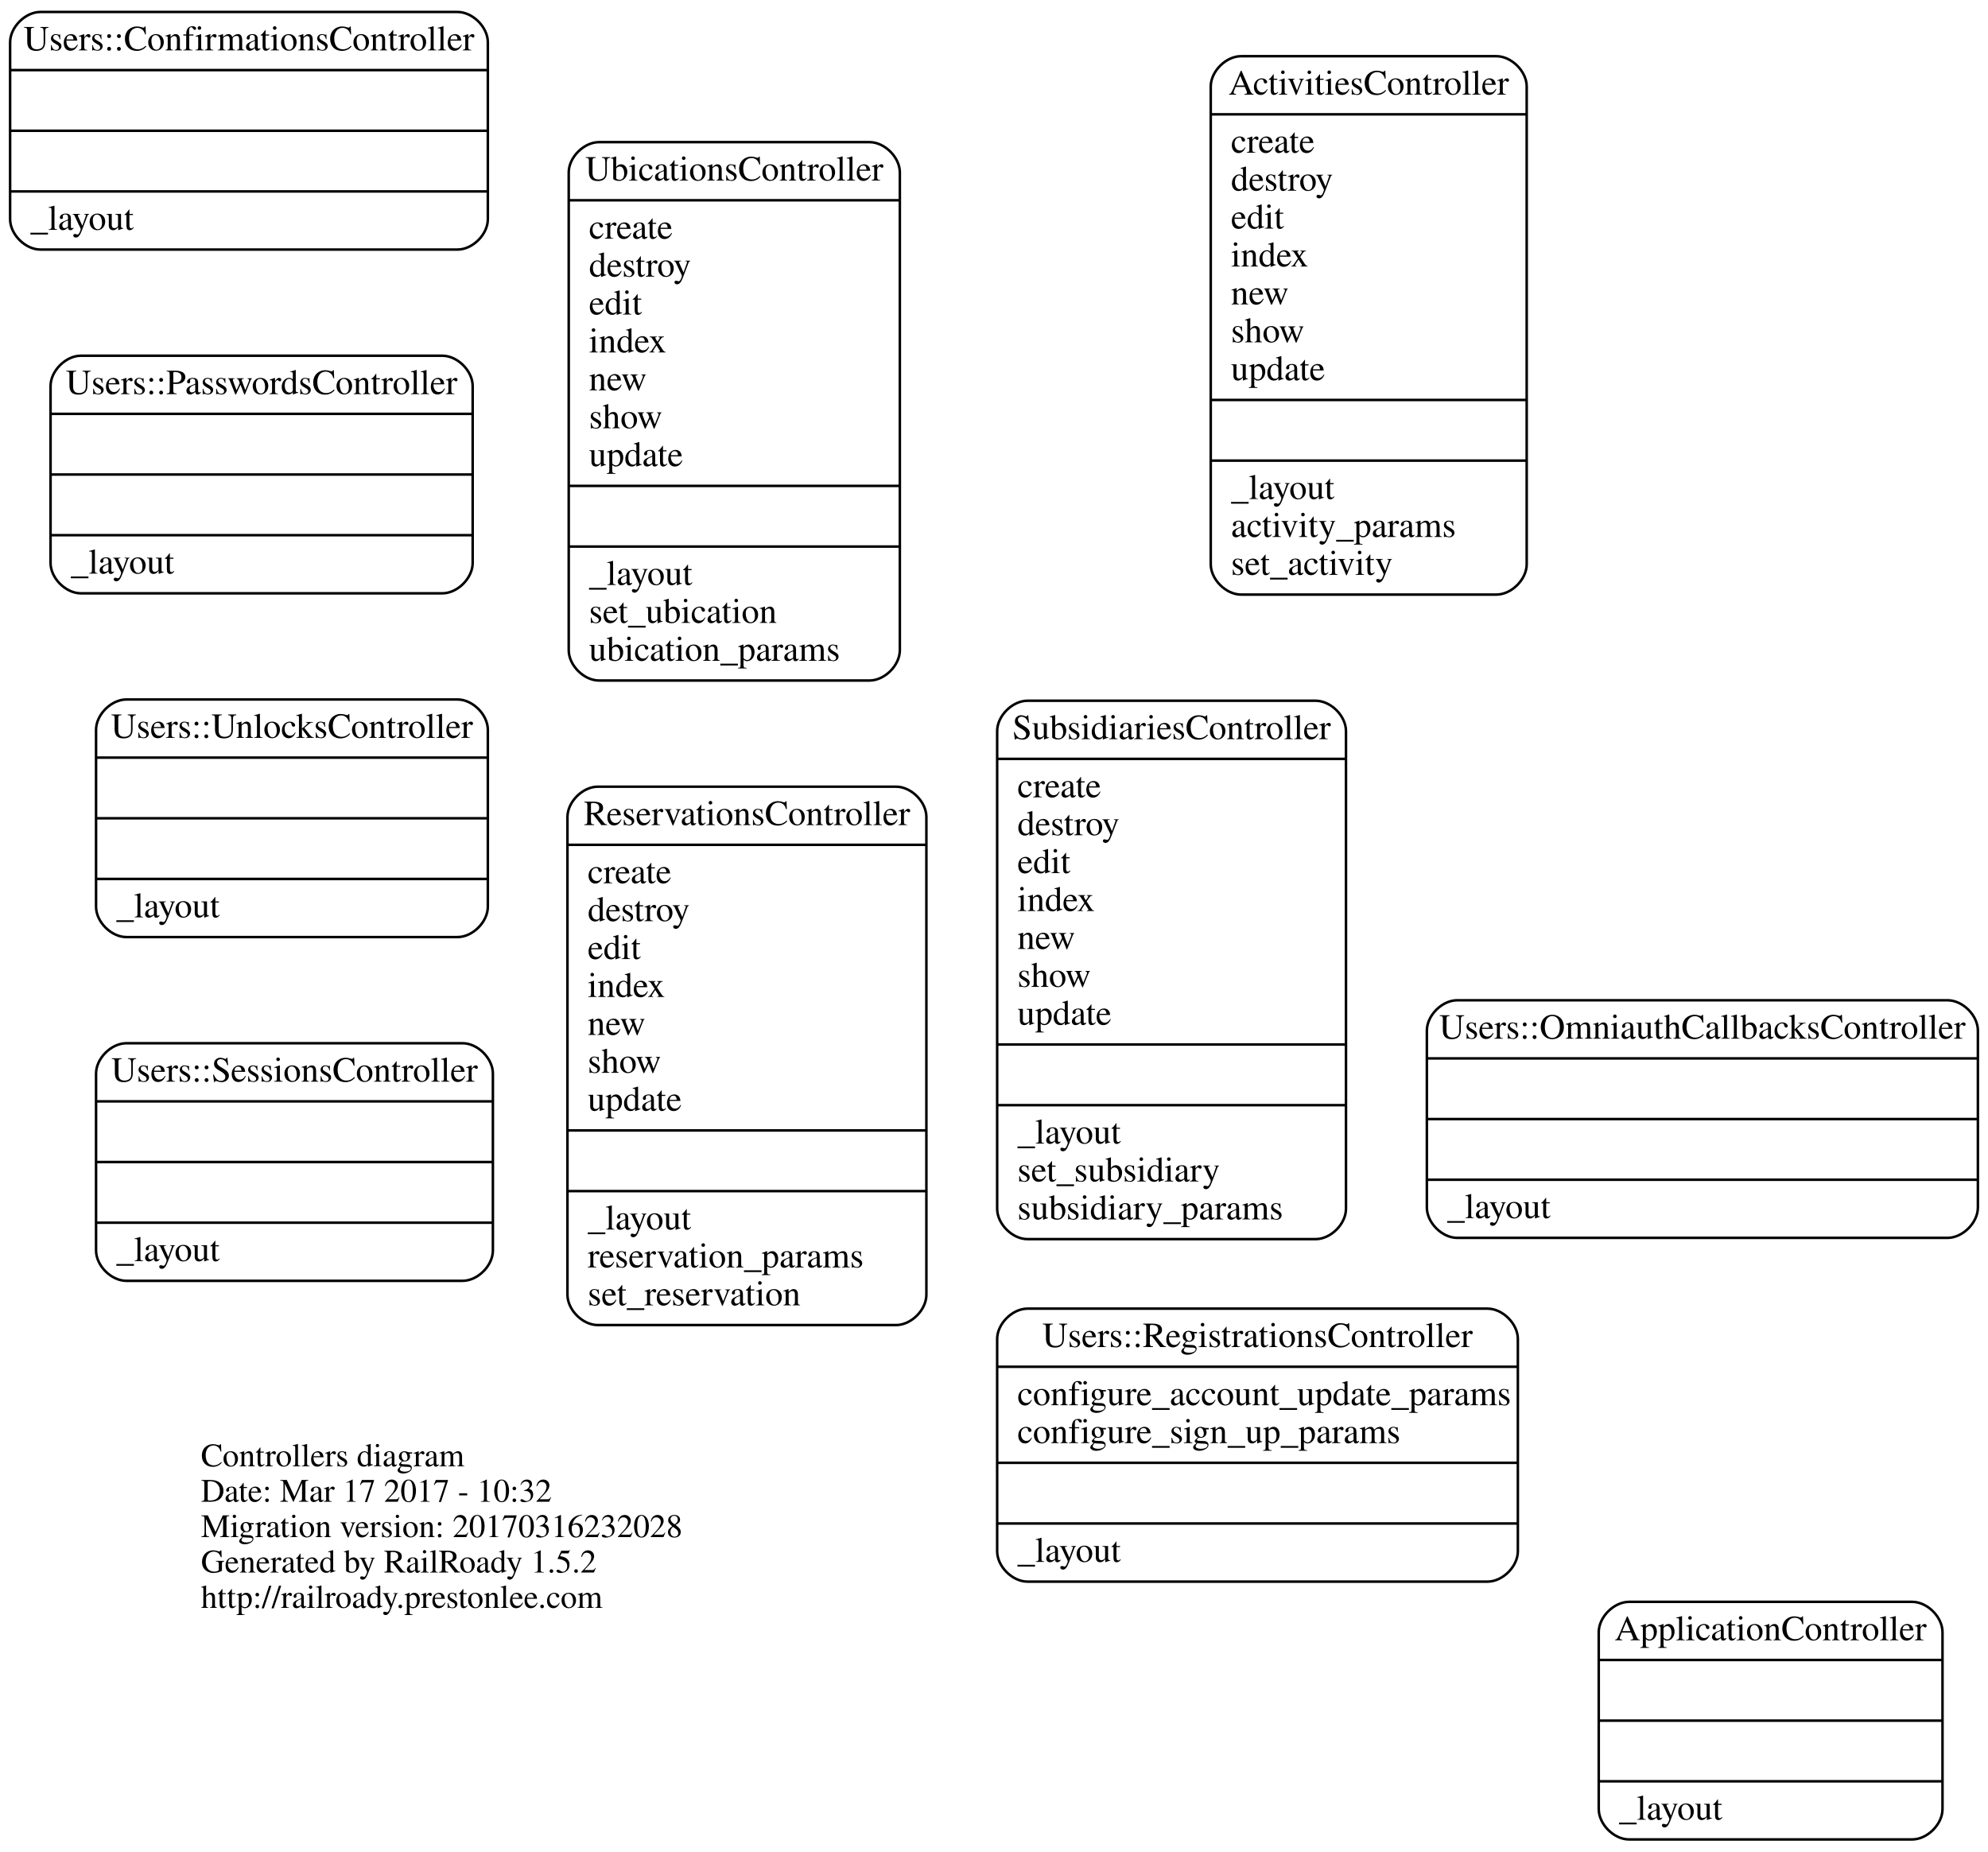
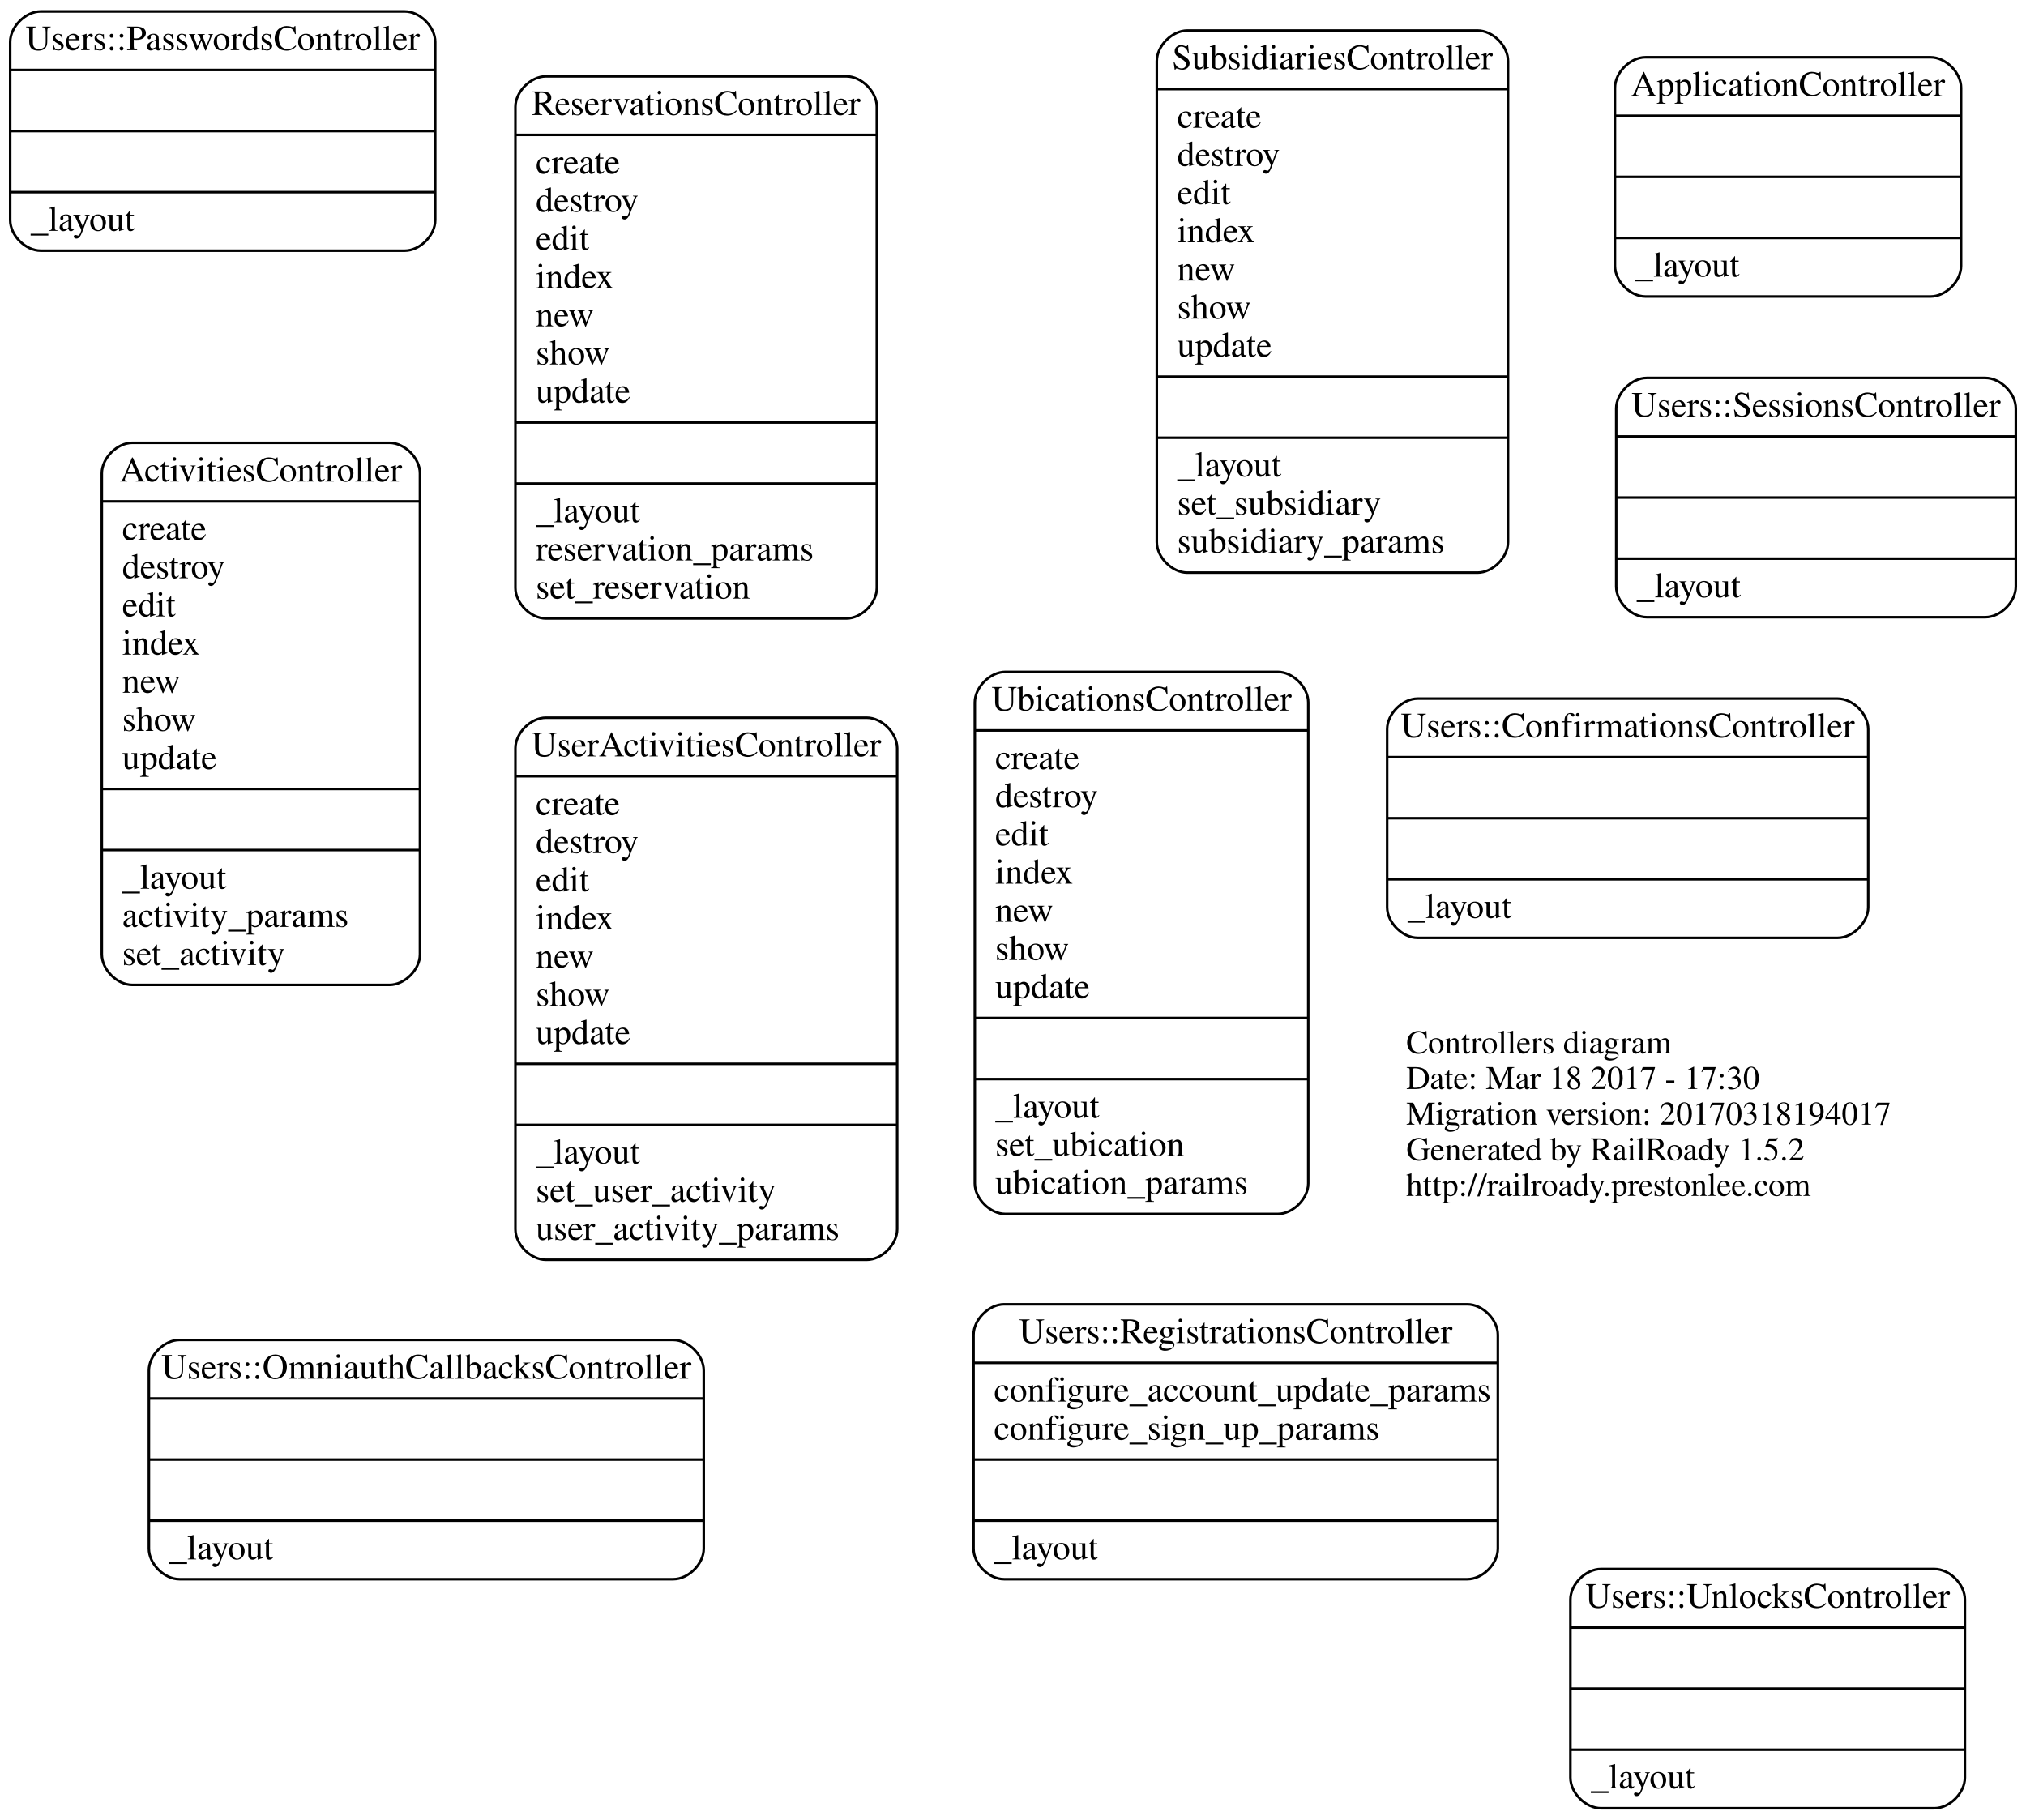
- <svg xmlns="http://www.w3.org/2000/svg" width="786pt" height="732pt" viewBox="0.00 0.00 786.50 732.00">
-   <g id="graph0" class="graph" transform="scale(1 1) rotate(0) translate(309.5 405.5)">
-     <polygon fill="none" stroke="none" points="-309.5,326.5 -309.5,-405.5 477,-405.5 477,326.5 -309.5,326.5" />
+ <svg xmlns="http://www.w3.org/2000/svg" width="796pt" height="715pt" viewBox="0.00 0.00 796.00 715.00">
+   <g id="graph0" class="graph" transform="scale(1 1) rotate(0) translate(292.5 387.5)">
+     <polygon fill="none" stroke="none" points="-292.5,327.5 -292.5,-387.5 503.5,-387.5 503.5,327.5 -292.5,327.5" />
    <g id="node1" class="node">
-       <text text-anchor="start" x="-230" y="174.4" font-family="Times,serif" font-size="13.00">Controllers diagram</text>
-       <text text-anchor="start" x="-230" y="188.4" font-family="Times,serif" font-size="13.00">Date: Mar 17 2017 - 10:32</text>
-       <text text-anchor="start" x="-230" y="202.4" font-family="Times,serif" font-size="13.00">Migration version: 20170316232028</text>
-       <text text-anchor="start" x="-230" y="216.4" font-family="Times,serif" font-size="13.00">Generated by RailRoady 1.5.2</text>
-       <text text-anchor="start" x="-230" y="230.4" font-family="Times,serif" font-size="13.00">http://railroady.prestonlee.com</text>
+       <text text-anchor="start" x="260" y="26.4" font-family="Times,serif" font-size="13.00">Controllers diagram</text>
+       <text text-anchor="start" x="260" y="40.4" font-family="Times,serif" font-size="13.00">Date: Mar 18 2017 - 17:30</text>
+       <text text-anchor="start" x="260" y="54.4" font-family="Times,serif" font-size="13.00">Migration version: 20170318194017</text>
+       <text text-anchor="start" x="260" y="68.4" font-family="Times,serif" font-size="13.00">Generated by RailRoady 1.5.2</text>
+       <text text-anchor="start" x="260" y="82.4" font-family="Times,serif" font-size="13.00">http://railroady.prestonlee.com</text>
    </g>
    <g id="node2" class="node">
-       <path fill="none" stroke="black" d="M-72.5,-136.5C-72.5,-136.5 34.5,-136.5 34.5,-136.5 40.5,-136.5 46.5,-142.5 46.5,-148.5 46.5,-148.5 46.5,-337.5 46.5,-337.5 46.5,-343.5 40.5,-349.5 34.5,-349.5 34.5,-349.5 -72.5,-349.5 -72.5,-349.5 -78.5,-349.5 -84.5,-343.5 -84.5,-337.5 -84.5,-337.5 -84.5,-148.5 -84.5,-148.5 -84.5,-142.5 -78.5,-136.5 -72.5,-136.5" />
-       <text text-anchor="middle" x="-19" y="-334.3" font-family="Times,serif" font-size="14.00">UbicationsController</text>
-       <polyline fill="none" stroke="black" points="-84.5,-326.5 46.5,-326.5 " />
-       <text text-anchor="start" x="-76.5" y="-311.3" font-family="Times,serif" font-size="14.00">create</text>
-       <text text-anchor="start" x="-76.5" y="-296.3" font-family="Times,serif" font-size="14.00">destroy</text>
-       <text text-anchor="start" x="-76.5" y="-281.3" font-family="Times,serif" font-size="14.00">edit</text>
-       <text text-anchor="start" x="-76.5" y="-266.3" font-family="Times,serif" font-size="14.00">index</text>
-       <text text-anchor="start" x="-76.5" y="-251.3" font-family="Times,serif" font-size="14.00">new</text>
-       <text text-anchor="start" x="-76.5" y="-236.3" font-family="Times,serif" font-size="14.00">show</text>
-       <text text-anchor="start" x="-76.5" y="-221.3" font-family="Times,serif" font-size="14.00">update</text>
-       <polyline fill="none" stroke="black" points="-84.5,-213.5 46.5,-213.5 " />
-       <polyline fill="none" stroke="black" points="-84.5,-189.5 46.5,-189.5 " />
-       <text text-anchor="start" x="-76.5" y="-174.3" font-family="Times,serif" font-size="14.00">_layout</text>
-       <text text-anchor="start" x="-76.5" y="-159.3" font-family="Times,serif" font-size="14.00">set_ubication</text>
-       <text text-anchor="start" x="-76.5" y="-144.3" font-family="Times,serif" font-size="14.00">ubication_params</text>
+       <path fill="none" stroke="black" d="M102.5,89.5C102.5,89.5 209.5,89.5 209.5,89.5 215.5,89.5 221.5,83.5 221.5,77.5 221.5,77.5 221.5,-111.5 221.5,-111.5 221.5,-117.5 215.5,-123.5 209.5,-123.5 209.5,-123.5 102.5,-123.5 102.5,-123.5 96.5,-123.5 90.5,-117.5 90.5,-111.5 90.5,-111.5 90.5,77.5 90.5,77.5 90.5,83.5 96.5,89.5 102.5,89.5" />
+       <text text-anchor="middle" x="156" y="-108.3" font-family="Times,serif" font-size="14.00">UbicationsController</text>
+       <polyline fill="none" stroke="black" points="90.5,-100.5 221.5,-100.5 " />
+       <text text-anchor="start" x="98.5" y="-85.3" font-family="Times,serif" font-size="14.00">create</text>
+       <text text-anchor="start" x="98.5" y="-70.3" font-family="Times,serif" font-size="14.00">destroy</text>
+       <text text-anchor="start" x="98.5" y="-55.3" font-family="Times,serif" font-size="14.00">edit</text>
+       <text text-anchor="start" x="98.5" y="-40.3" font-family="Times,serif" font-size="14.00">index</text>
+       <text text-anchor="start" x="98.5" y="-25.3" font-family="Times,serif" font-size="14.00">new</text>
+       <text text-anchor="start" x="98.5" y="-10.3" font-family="Times,serif" font-size="14.00">show</text>
+       <text text-anchor="start" x="98.5" y="4.7" font-family="Times,serif" font-size="14.00">update</text>
+       <polyline fill="none" stroke="black" points="90.5,12.5 221.5,12.5 " />
+       <polyline fill="none" stroke="black" points="90.5,36.5 221.5,36.5 " />
+       <text text-anchor="start" x="98.5" y="51.7" font-family="Times,serif" font-size="14.00">_layout</text>
+       <text text-anchor="start" x="98.5" y="66.7" font-family="Times,serif" font-size="14.00">set_ubication</text>
+       <text text-anchor="start" x="98.5" y="81.7" font-family="Times,serif" font-size="14.00">ubication_params</text>
    </g>
    <g id="node3" class="node">
-       <path fill="none" stroke="black" d="M-73,118.5C-73,118.5 45,118.5 45,118.5 51,118.5 57,112.5 57,106.5 57,106.5 57,-82.5 57,-82.5 57,-88.5 51,-94.5 45,-94.5 45,-94.5 -73,-94.5 -73,-94.5 -79,-94.5 -85,-88.5 -85,-82.5 -85,-82.5 -85,106.5 -85,106.5 -85,112.5 -79,118.5 -73,118.5" />
-       <text text-anchor="middle" x="-14" y="-79.3" font-family="Times,serif" font-size="14.00">ReservationsController</text>
-       <polyline fill="none" stroke="black" points="-85,-71.5 57,-71.5 " />
-       <text text-anchor="start" x="-77" y="-56.3" font-family="Times,serif" font-size="14.00">create</text>
-       <text text-anchor="start" x="-77" y="-41.3" font-family="Times,serif" font-size="14.00">destroy</text>
-       <text text-anchor="start" x="-77" y="-26.3" font-family="Times,serif" font-size="14.00">edit</text>
-       <text text-anchor="start" x="-77" y="-11.3" font-family="Times,serif" font-size="14.00">index</text>
-       <text text-anchor="start" x="-77" y="3.7" font-family="Times,serif" font-size="14.00">new</text>
-       <text text-anchor="start" x="-77" y="18.7" font-family="Times,serif" font-size="14.00">show</text>
-       <text text-anchor="start" x="-77" y="33.7" font-family="Times,serif" font-size="14.00">update</text>
-       <polyline fill="none" stroke="black" points="-85,41.5 57,41.5 " />
-       <polyline fill="none" stroke="black" points="-85,65.5 57,65.5 " />
-       <text text-anchor="start" x="-77" y="80.7" font-family="Times,serif" font-size="14.00">_layout</text>
-       <text text-anchor="start" x="-77" y="95.7" font-family="Times,serif" font-size="14.00">reservation_params</text>
-       <text text-anchor="start" x="-77" y="110.7" font-family="Times,serif" font-size="14.00">set_reservation</text>
+       <path fill="none" stroke="black" d="M-78,-144.5C-78,-144.5 40,-144.5 40,-144.5 46,-144.5 52,-150.5 52,-156.5 52,-156.5 52,-345.5 52,-345.5 52,-351.5 46,-357.5 40,-357.5 40,-357.5 -78,-357.5 -78,-357.5 -84,-357.5 -90,-351.5 -90,-345.5 -90,-345.5 -90,-156.5 -90,-156.5 -90,-150.5 -84,-144.5 -78,-144.5" />
+       <text text-anchor="middle" x="-19" y="-342.3" font-family="Times,serif" font-size="14.00">ReservationsController</text>
+       <polyline fill="none" stroke="black" points="-90,-334.5 52,-334.5 " />
+       <text text-anchor="start" x="-82" y="-319.3" font-family="Times,serif" font-size="14.00">create</text>
+       <text text-anchor="start" x="-82" y="-304.3" font-family="Times,serif" font-size="14.00">destroy</text>
+       <text text-anchor="start" x="-82" y="-289.3" font-family="Times,serif" font-size="14.00">edit</text>
+       <text text-anchor="start" x="-82" y="-274.3" font-family="Times,serif" font-size="14.00">index</text>
+       <text text-anchor="start" x="-82" y="-259.3" font-family="Times,serif" font-size="14.00">new</text>
+       <text text-anchor="start" x="-82" y="-244.3" font-family="Times,serif" font-size="14.00">show</text>
+       <text text-anchor="start" x="-82" y="-229.3" font-family="Times,serif" font-size="14.00">update</text>
+       <polyline fill="none" stroke="black" points="-90,-221.5 52,-221.5 " />
+       <polyline fill="none" stroke="black" points="-90,-197.5 52,-197.5 " />
+       <text text-anchor="start" x="-82" y="-182.3" font-family="Times,serif" font-size="14.00">_layout</text>
+       <text text-anchor="start" x="-82" y="-167.3" font-family="Times,serif" font-size="14.00">reservation_params</text>
+       <text text-anchor="start" x="-82" y="-152.3" font-family="Times,serif" font-size="14.00">set_reservation</text>
    </g>
    <g id="node4" class="node">
-       <path fill="none" stroke="black" d="M97,220C97,220 279,220 279,220 285,220 291,214 291,208 291,208 291,124 291,124 291,118 285,112 279,112 279,112 97,112 97,112 91,112 85,118 85,124 85,124 85,208 85,208 85,214 91,220 97,220" />
-       <text text-anchor="middle" x="188" y="127.2" font-family="Times,serif" font-size="14.00">Users::RegistrationsController</text>
-       <polyline fill="none" stroke="black" points="85,135 291,135 " />
-       <text text-anchor="start" x="93" y="150.2" font-family="Times,serif" font-size="14.00">configure_account_update_params</text>
-       <text text-anchor="start" x="93" y="165.2" font-family="Times,serif" font-size="14.00">configure_sign_up_params</text>
-       <polyline fill="none" stroke="black" points="85,173 291,173 " />
-       <polyline fill="none" stroke="black" points="85,197 291,197 " />
-       <text text-anchor="start" x="93" y="212.2" font-family="Times,serif" font-size="14.00">_layout</text>
+       <path fill="none" stroke="black" d="M102,233C102,233 284,233 284,233 290,233 296,227 296,221 296,221 296,137 296,137 296,131 290,125 284,125 284,125 102,125 102,125 96,125 90,131 90,137 90,137 90,221 90,221 90,227 96,233 102,233" />
+       <text text-anchor="middle" x="193" y="140.2" font-family="Times,serif" font-size="14.00">Users::RegistrationsController</text>
+       <polyline fill="none" stroke="black" points="90,148 296,148 " />
+       <text text-anchor="start" x="98" y="163.2" font-family="Times,serif" font-size="14.00">configure_account_update_params</text>
+       <text text-anchor="start" x="98" y="178.2" font-family="Times,serif" font-size="14.00">configure_sign_up_params</text>
+       <polyline fill="none" stroke="black" points="90,186 296,186 " />
+       <polyline fill="none" stroke="black" points="90,210 296,210 " />
+       <text text-anchor="start" x="98" y="225.2" font-family="Times,serif" font-size="14.00">_layout</text>
    </g>
    <g id="node5" class="node">
-       <path fill="none" stroke="black" d="M-277.5,-171C-277.5,-171 -134.5,-171 -134.5,-171 -128.5,-171 -122.5,-177 -122.5,-183 -122.5,-183 -122.5,-253 -122.5,-253 -122.5,-259 -128.5,-265 -134.5,-265 -134.5,-265 -277.5,-265 -277.5,-265 -283.5,-265 -289.5,-259 -289.5,-253 -289.5,-253 -289.5,-183 -289.5,-183 -289.5,-177 -283.5,-171 -277.5,-171" />
-       <text text-anchor="middle" x="-206" y="-249.8" font-family="Times,serif" font-size="14.00">Users::PasswordsController</text>
-       <polyline fill="none" stroke="black" points="-289.5,-242 -122.5,-242 " />
-       <polyline fill="none" stroke="black" points="-289.5,-218 -122.5,-218 " />
-       <polyline fill="none" stroke="black" points="-289.5,-194 -122.5,-194 " />
-       <text text-anchor="start" x="-281.5" y="-178.8" font-family="Times,serif" font-size="14.00">_layout</text>
+       <path fill="none" stroke="black" d="M-276.5,-289C-276.5,-289 -133.5,-289 -133.5,-289 -127.5,-289 -121.5,-295 -121.5,-301 -121.5,-301 -121.5,-371 -121.5,-371 -121.5,-377 -127.5,-383 -133.5,-383 -133.5,-383 -276.5,-383 -276.5,-383 -282.5,-383 -288.5,-377 -288.5,-371 -288.5,-371 -288.5,-301 -288.5,-301 -288.5,-295 -282.5,-289 -276.5,-289" />
+       <text text-anchor="middle" x="-205" y="-367.8" font-family="Times,serif" font-size="14.00">Users::PasswordsController</text>
+       <polyline fill="none" stroke="black" points="-288.5,-360 -121.5,-360 " />
+       <polyline fill="none" stroke="black" points="-288.5,-336 -121.5,-336 " />
+       <polyline fill="none" stroke="black" points="-288.5,-312 -121.5,-312 " />
+       <text text-anchor="start" x="-280.5" y="-296.8" font-family="Times,serif" font-size="14.00">_layout</text>
    </g>
    <g id="node6" class="node">
-       <path fill="none" stroke="black" d="M-259.5,-35C-259.5,-35 -128.5,-35 -128.5,-35 -122.5,-35 -116.5,-41 -116.5,-47 -116.5,-47 -116.5,-117 -116.5,-117 -116.5,-123 -122.5,-129 -128.5,-129 -128.5,-129 -259.5,-129 -259.5,-129 -265.5,-129 -271.5,-123 -271.5,-117 -271.5,-117 -271.5,-47 -271.5,-47 -271.5,-41 -265.5,-35 -259.5,-35" />
-       <text text-anchor="middle" x="-194" y="-113.8" font-family="Times,serif" font-size="14.00">Users::UnlocksController</text>
-       <polyline fill="none" stroke="black" points="-271.5,-106 -116.5,-106 " />
-       <polyline fill="none" stroke="black" points="-271.5,-82 -116.5,-82 " />
-       <polyline fill="none" stroke="black" points="-271.5,-58 -116.5,-58 " />
-       <text text-anchor="start" x="-263.5" y="-42.8" font-family="Times,serif" font-size="14.00">_layout</text>
+       <path fill="none" stroke="black" d="M336.5,323C336.5,323 467.5,323 467.5,323 473.5,323 479.5,317 479.5,311 479.5,311 479.5,241 479.5,241 479.5,235 473.5,229 467.5,229 467.5,229 336.5,229 336.5,229 330.5,229 324.5,235 324.5,241 324.5,241 324.5,311 324.5,311 324.5,317 330.5,323 336.5,323" />
+       <text text-anchor="middle" x="402" y="244.2" font-family="Times,serif" font-size="14.00">Users::UnlocksController</text>
+       <polyline fill="none" stroke="black" points="324.5,252 479.5,252 " />
+       <polyline fill="none" stroke="black" points="324.5,276 479.5,276 " />
+       <polyline fill="none" stroke="black" points="324.5,300 479.5,300 " />
+       <text text-anchor="start" x="332.5" y="315.2" font-family="Times,serif" font-size="14.00">_layout</text>
    </g>
    <g id="node7" class="node">
-       <path fill="none" stroke="black" d="M-293.5,-307C-293.5,-307 -128.5,-307 -128.5,-307 -122.5,-307 -116.5,-313 -116.5,-319 -116.5,-319 -116.5,-389 -116.5,-389 -116.5,-395 -122.5,-401 -128.5,-401 -128.5,-401 -293.5,-401 -293.5,-401 -299.5,-401 -305.5,-395 -305.5,-389 -305.5,-389 -305.5,-319 -305.5,-319 -305.5,-313 -299.5,-307 -293.5,-307" />
-       <text text-anchor="middle" x="-211" y="-385.8" font-family="Times,serif" font-size="14.00">Users::ConfirmationsController</text>
-       <polyline fill="none" stroke="black" points="-305.5,-378 -116.5,-378 " />
-       <polyline fill="none" stroke="black" points="-305.5,-354 -116.5,-354 " />
-       <polyline fill="none" stroke="black" points="-305.5,-330 -116.5,-330 " />
-       <text text-anchor="start" x="-297.5" y="-314.8" font-family="Times,serif" font-size="14.00">_layout</text>
+       <path fill="none" stroke="black" d="M264.5,-19C264.5,-19 429.5,-19 429.5,-19 435.5,-19 441.5,-25 441.5,-31 441.5,-31 441.5,-101 441.5,-101 441.5,-107 435.5,-113 429.5,-113 429.5,-113 264.5,-113 264.5,-113 258.5,-113 252.5,-107 252.5,-101 252.5,-101 252.5,-31 252.5,-31 252.5,-25 258.5,-19 264.5,-19" />
+       <text text-anchor="middle" x="347" y="-97.8" font-family="Times,serif" font-size="14.00">Users::ConfirmationsController</text>
+       <polyline fill="none" stroke="black" points="252.5,-90 441.5,-90 " />
+       <polyline fill="none" stroke="black" points="252.5,-66 441.5,-66 " />
+       <polyline fill="none" stroke="black" points="252.5,-42 441.5,-42 " />
+       <text text-anchor="start" x="260.5" y="-26.8" font-family="Times,serif" font-size="14.00">_layout</text>
    </g>
    <g id="node8" class="node">
-       <path fill="none" stroke="black" d="M267,84C267,84 461,84 461,84 467,84 473,78 473,72 473,72 473,2 473,2 473,-4 467,-10 461,-10 461,-10 267,-10 267,-10 261,-10 255,-4 255,2 255,2 255,72 255,72 255,78 261,84 267,84" />
-       <text text-anchor="middle" x="364" y="5.2" font-family="Times,serif" font-size="14.00">Users::OmniauthCallbacksController</text>
-       <polyline fill="none" stroke="black" points="255,13 473,13 " />
-       <polyline fill="none" stroke="black" points="255,37 473,37 " />
-       <polyline fill="none" stroke="black" points="255,61 473,61 " />
-       <text text-anchor="start" x="263" y="76.2" font-family="Times,serif" font-size="14.00">_layout</text>
+       <path fill="none" stroke="black" d="M-222,233C-222,233 -28,233 -28,233 -22,233 -16,227 -16,221 -16,221 -16,151 -16,151 -16,145 -22,139 -28,139 -28,139 -222,139 -222,139 -228,139 -234,145 -234,151 -234,151 -234,221 -234,221 -234,227 -228,233 -222,233" />
+       <text text-anchor="middle" x="-125" y="154.2" font-family="Times,serif" font-size="14.00">Users::OmniauthCallbacksController</text>
+       <polyline fill="none" stroke="black" points="-234,162 -16,162 " />
+       <polyline fill="none" stroke="black" points="-234,186 -16,186 " />
+       <polyline fill="none" stroke="black" points="-234,210 -16,210 " />
+       <text text-anchor="start" x="-226" y="225.2" font-family="Times,serif" font-size="14.00">_layout</text>
    </g>
    <g id="node9" class="node">
-       <path fill="none" stroke="black" d="M-259.5,101C-259.5,101 -126.5,101 -126.5,101 -120.5,101 -114.5,95 -114.5,89 -114.5,89 -114.5,19 -114.5,19 -114.5,13 -120.5,7 -126.5,7 -126.5,7 -259.5,7 -259.5,7 -265.5,7 -271.5,13 -271.5,19 -271.5,19 -271.5,89 -271.5,89 -271.5,95 -265.5,101 -259.5,101" />
-       <text text-anchor="middle" x="-193" y="22.2" font-family="Times,serif" font-size="14.00">Users::SessionsController</text>
-       <polyline fill="none" stroke="black" points="-271.5,30 -114.5,30 " />
-       <polyline fill="none" stroke="black" points="-271.5,54 -114.5,54 " />
-       <polyline fill="none" stroke="black" points="-271.5,78 -114.5,78 " />
-       <text text-anchor="start" x="-263.5" y="93.2" font-family="Times,serif" font-size="14.00">_layout</text>
+       <path fill="none" stroke="black" d="M354.5,-145C354.5,-145 487.5,-145 487.5,-145 493.5,-145 499.5,-151 499.5,-157 499.5,-157 499.5,-227 499.5,-227 499.5,-233 493.5,-239 487.5,-239 487.5,-239 354.5,-239 354.5,-239 348.5,-239 342.5,-233 342.5,-227 342.5,-227 342.5,-157 342.5,-157 342.5,-151 348.5,-145 354.5,-145" />
+       <text text-anchor="middle" x="421" y="-223.8" font-family="Times,serif" font-size="14.00">Users::SessionsController</text>
+       <polyline fill="none" stroke="black" points="342.5,-216 499.5,-216 " />
+       <polyline fill="none" stroke="black" points="342.5,-192 499.5,-192 " />
+       <polyline fill="none" stroke="black" points="342.5,-168 499.5,-168 " />
+       <text text-anchor="start" x="350.5" y="-152.8" font-family="Times,serif" font-size="14.00">_layout</text>
    </g>
    <g id="node10" class="node">
-       <path fill="none" stroke="black" d="M181.5,-170.5C181.5,-170.5 282.5,-170.5 282.5,-170.5 288.5,-170.5 294.5,-176.5 294.5,-182.5 294.5,-182.5 294.5,-371.5 294.5,-371.5 294.5,-377.5 288.5,-383.5 282.5,-383.5 282.5,-383.5 181.5,-383.5 181.5,-383.5 175.5,-383.5 169.5,-377.5 169.5,-371.5 169.5,-371.5 169.5,-182.5 169.5,-182.5 169.5,-176.5 175.5,-170.5 181.5,-170.5" />
-       <text text-anchor="middle" x="232" y="-368.3" font-family="Times,serif" font-size="14.00">ActivitiesController</text>
-       <polyline fill="none" stroke="black" points="169.5,-360.5 294.5,-360.5 " />
-       <text text-anchor="start" x="177.5" y="-345.3" font-family="Times,serif" font-size="14.00">create</text>
-       <text text-anchor="start" x="177.5" y="-330.3" font-family="Times,serif" font-size="14.00">destroy</text>
-       <text text-anchor="start" x="177.5" y="-315.3" font-family="Times,serif" font-size="14.00">edit</text>
-       <text text-anchor="start" x="177.5" y="-300.3" font-family="Times,serif" font-size="14.00">index</text>
-       <text text-anchor="start" x="177.5" y="-285.3" font-family="Times,serif" font-size="14.00">new</text>
-       <text text-anchor="start" x="177.5" y="-270.3" font-family="Times,serif" font-size="14.00">show</text>
-       <text text-anchor="start" x="177.5" y="-255.3" font-family="Times,serif" font-size="14.00">update</text>
-       <polyline fill="none" stroke="black" points="169.5,-247.5 294.5,-247.5 " />
-       <polyline fill="none" stroke="black" points="169.5,-223.5 294.5,-223.5 " />
-       <text text-anchor="start" x="177.5" y="-208.3" font-family="Times,serif" font-size="14.00">_layout</text>
-       <text text-anchor="start" x="177.5" y="-193.3" font-family="Times,serif" font-size="14.00">activity_params</text>
-       <text text-anchor="start" x="177.5" y="-178.3" font-family="Times,serif" font-size="14.00">set_activity</text>
+       <path fill="none" stroke="black" d="M-240.5,-0.5C-240.5,-0.5 -139.5,-0.5 -139.5,-0.5 -133.5,-0.5 -127.5,-6.5 -127.5,-12.5 -127.5,-12.5 -127.5,-201.5 -127.5,-201.5 -127.5,-207.5 -133.5,-213.5 -139.5,-213.5 -139.5,-213.5 -240.5,-213.5 -240.5,-213.5 -246.5,-213.5 -252.5,-207.5 -252.5,-201.5 -252.5,-201.5 -252.5,-12.5 -252.5,-12.5 -252.5,-6.5 -246.5,-0.5 -240.5,-0.5" />
+       <text text-anchor="middle" x="-190" y="-198.3" font-family="Times,serif" font-size="14.00">ActivitiesController</text>
+       <polyline fill="none" stroke="black" points="-252.5,-190.5 -127.5,-190.5 " />
+       <text text-anchor="start" x="-244.5" y="-175.3" font-family="Times,serif" font-size="14.00">create</text>
+       <text text-anchor="start" x="-244.5" y="-160.3" font-family="Times,serif" font-size="14.00">destroy</text>
+       <text text-anchor="start" x="-244.5" y="-145.3" font-family="Times,serif" font-size="14.00">edit</text>
+       <text text-anchor="start" x="-244.5" y="-130.3" font-family="Times,serif" font-size="14.00">index</text>
+       <text text-anchor="start" x="-244.5" y="-115.3" font-family="Times,serif" font-size="14.00">new</text>
+       <text text-anchor="start" x="-244.5" y="-100.3" font-family="Times,serif" font-size="14.00">show</text>
+       <text text-anchor="start" x="-244.5" y="-85.3" font-family="Times,serif" font-size="14.00">update</text>
+       <polyline fill="none" stroke="black" points="-252.5,-77.5 -127.5,-77.5 " />
+       <polyline fill="none" stroke="black" points="-252.5,-53.5 -127.5,-53.5 " />
+       <text text-anchor="start" x="-244.5" y="-38.3" font-family="Times,serif" font-size="14.00">_layout</text>
+       <text text-anchor="start" x="-244.5" y="-23.3" font-family="Times,serif" font-size="14.00">activity_params</text>
+       <text text-anchor="start" x="-244.5" y="-8.3" font-family="Times,serif" font-size="14.00">set_activity</text>
    </g>
    <g id="node11" class="node">
-       <path fill="none" stroke="black" d="M335,322C335,322 447,322 447,322 453,322 459,316 459,310 459,310 459,240 459,240 459,234 453,228 447,228 447,228 335,228 335,228 329,228 323,234 323,240 323,240 323,310 323,310 323,316 329,322 335,322" />
-       <text text-anchor="middle" x="391" y="243.2" font-family="Times,serif" font-size="14.00">ApplicationController</text>
-       <polyline fill="none" stroke="black" points="323,251 459,251 " />
-       <polyline fill="none" stroke="black" points="323,275 459,275 " />
-       <polyline fill="none" stroke="black" points="323,299 459,299 " />
-       <text text-anchor="start" x="331" y="314.2" font-family="Times,serif" font-size="14.00">_layout</text>
+       <path fill="none" stroke="black" d="M354,-271C354,-271 466,-271 466,-271 472,-271 478,-277 478,-283 478,-283 478,-353 478,-353 478,-359 472,-365 466,-365 466,-365 354,-365 354,-365 348,-365 342,-359 342,-353 342,-353 342,-283 342,-283 342,-277 348,-271 354,-271" />
+       <text text-anchor="middle" x="410" y="-349.8" font-family="Times,serif" font-size="14.00">ApplicationController</text>
+       <polyline fill="none" stroke="black" points="342,-342 478,-342 " />
+       <polyline fill="none" stroke="black" points="342,-318 478,-318 " />
+       <polyline fill="none" stroke="black" points="342,-294 478,-294 " />
+       <text text-anchor="start" x="350" y="-278.8" font-family="Times,serif" font-size="14.00">_layout</text>
    </g>
    <g id="node12" class="node">
-       <path fill="none" stroke="black" d="M97,84.5C97,84.5 211,84.5 211,84.5 217,84.5 223,78.5 223,72.5 223,72.5 223,-116.5 223,-116.5 223,-122.5 217,-128.5 211,-128.5 211,-128.5 97,-128.5 97,-128.5 91,-128.5 85,-122.5 85,-116.5 85,-116.5 85,72.5 85,72.5 85,78.5 91,84.5 97,84.5" />
-       <text text-anchor="middle" x="154" y="-113.3" font-family="Times,serif" font-size="14.00">SubsidiariesController</text>
-       <polyline fill="none" stroke="black" points="85,-105.5 223,-105.5 " />
-       <text text-anchor="start" x="93" y="-90.3" font-family="Times,serif" font-size="14.00">create</text>
-       <text text-anchor="start" x="93" y="-75.3" font-family="Times,serif" font-size="14.00">destroy</text>
-       <text text-anchor="start" x="93" y="-60.3" font-family="Times,serif" font-size="14.00">edit</text>
-       <text text-anchor="start" x="93" y="-45.3" font-family="Times,serif" font-size="14.00">index</text>
-       <text text-anchor="start" x="93" y="-30.3" font-family="Times,serif" font-size="14.00">new</text>
-       <text text-anchor="start" x="93" y="-15.3" font-family="Times,serif" font-size="14.00">show</text>
-       <text text-anchor="start" x="93" y="-0.3" font-family="Times,serif" font-size="14.00">update</text>
-       <polyline fill="none" stroke="black" points="85,7.5 223,7.5 " />
-       <polyline fill="none" stroke="black" points="85,31.5 223,31.5 " />
-       <text text-anchor="start" x="93" y="46.7" font-family="Times,serif" font-size="14.00">_layout</text>
-       <text text-anchor="start" x="93" y="61.7" font-family="Times,serif" font-size="14.00">set_subsidiary</text>
-       <text text-anchor="start" x="93" y="76.7" font-family="Times,serif" font-size="14.00">subsidiary_params</text>
+       <path fill="none" stroke="black" d="M174,-162.5C174,-162.5 288,-162.5 288,-162.5 294,-162.5 300,-168.5 300,-174.5 300,-174.5 300,-363.5 300,-363.5 300,-369.5 294,-375.5 288,-375.5 288,-375.5 174,-375.5 174,-375.5 168,-375.5 162,-369.5 162,-363.5 162,-363.5 162,-174.5 162,-174.5 162,-168.5 168,-162.5 174,-162.5" />
+       <text text-anchor="middle" x="231" y="-360.3" font-family="Times,serif" font-size="14.00">SubsidiariesController</text>
+       <polyline fill="none" stroke="black" points="162,-352.5 300,-352.5 " />
+       <text text-anchor="start" x="170" y="-337.3" font-family="Times,serif" font-size="14.00">create</text>
+       <text text-anchor="start" x="170" y="-322.3" font-family="Times,serif" font-size="14.00">destroy</text>
+       <text text-anchor="start" x="170" y="-307.3" font-family="Times,serif" font-size="14.00">edit</text>
+       <text text-anchor="start" x="170" y="-292.3" font-family="Times,serif" font-size="14.00">index</text>
+       <text text-anchor="start" x="170" y="-277.3" font-family="Times,serif" font-size="14.00">new</text>
+       <text text-anchor="start" x="170" y="-262.3" font-family="Times,serif" font-size="14.00">show</text>
+       <text text-anchor="start" x="170" y="-247.3" font-family="Times,serif" font-size="14.00">update</text>
+       <polyline fill="none" stroke="black" points="162,-239.5 300,-239.5 " />
+       <polyline fill="none" stroke="black" points="162,-215.5 300,-215.5 " />
+       <text text-anchor="start" x="170" y="-200.3" font-family="Times,serif" font-size="14.00">_layout</text>
+       <text text-anchor="start" x="170" y="-185.3" font-family="Times,serif" font-size="14.00">set_subsidiary</text>
+       <text text-anchor="start" x="170" y="-170.3" font-family="Times,serif" font-size="14.00">subsidiary_params</text>
+     </g>
+     <g id="node13" class="node">
+       <path fill="none" stroke="black" d="M-78,107.5C-78,107.5 48,107.5 48,107.5 54,107.5 60,101.5 60,95.5 60,95.5 60,-93.5 60,-93.5 60,-99.5 54,-105.5 48,-105.5 48,-105.5 -78,-105.5 -78,-105.5 -84,-105.5 -90,-99.5 -90,-93.5 -90,-93.5 -90,95.5 -90,95.5 -90,101.5 -84,107.5 -78,107.5" />
+       <text text-anchor="middle" x="-15" y="-90.3" font-family="Times,serif" font-size="14.00">UserActivitiesController</text>
+       <polyline fill="none" stroke="black" points="-90,-82.5 60,-82.5 " />
+       <text text-anchor="start" x="-82" y="-67.3" font-family="Times,serif" font-size="14.00">create</text>
+       <text text-anchor="start" x="-82" y="-52.3" font-family="Times,serif" font-size="14.00">destroy</text>
+       <text text-anchor="start" x="-82" y="-37.3" font-family="Times,serif" font-size="14.00">edit</text>
+       <text text-anchor="start" x="-82" y="-22.3" font-family="Times,serif" font-size="14.00">index</text>
+       <text text-anchor="start" x="-82" y="-7.3" font-family="Times,serif" font-size="14.00">new</text>
+       <text text-anchor="start" x="-82" y="7.7" font-family="Times,serif" font-size="14.00">show</text>
+       <text text-anchor="start" x="-82" y="22.7" font-family="Times,serif" font-size="14.00">update</text>
+       <polyline fill="none" stroke="black" points="-90,30.5 60,30.5 " />
+       <polyline fill="none" stroke="black" points="-90,54.5 60,54.5 " />
+       <text text-anchor="start" x="-82" y="69.7" font-family="Times,serif" font-size="14.00">_layout</text>
+       <text text-anchor="start" x="-82" y="84.7" font-family="Times,serif" font-size="14.00">set_user_activity</text>
+       <text text-anchor="start" x="-82" y="99.7" font-family="Times,serif" font-size="14.00">user_activity_params</text>
    </g>
  </g>
</svg>
